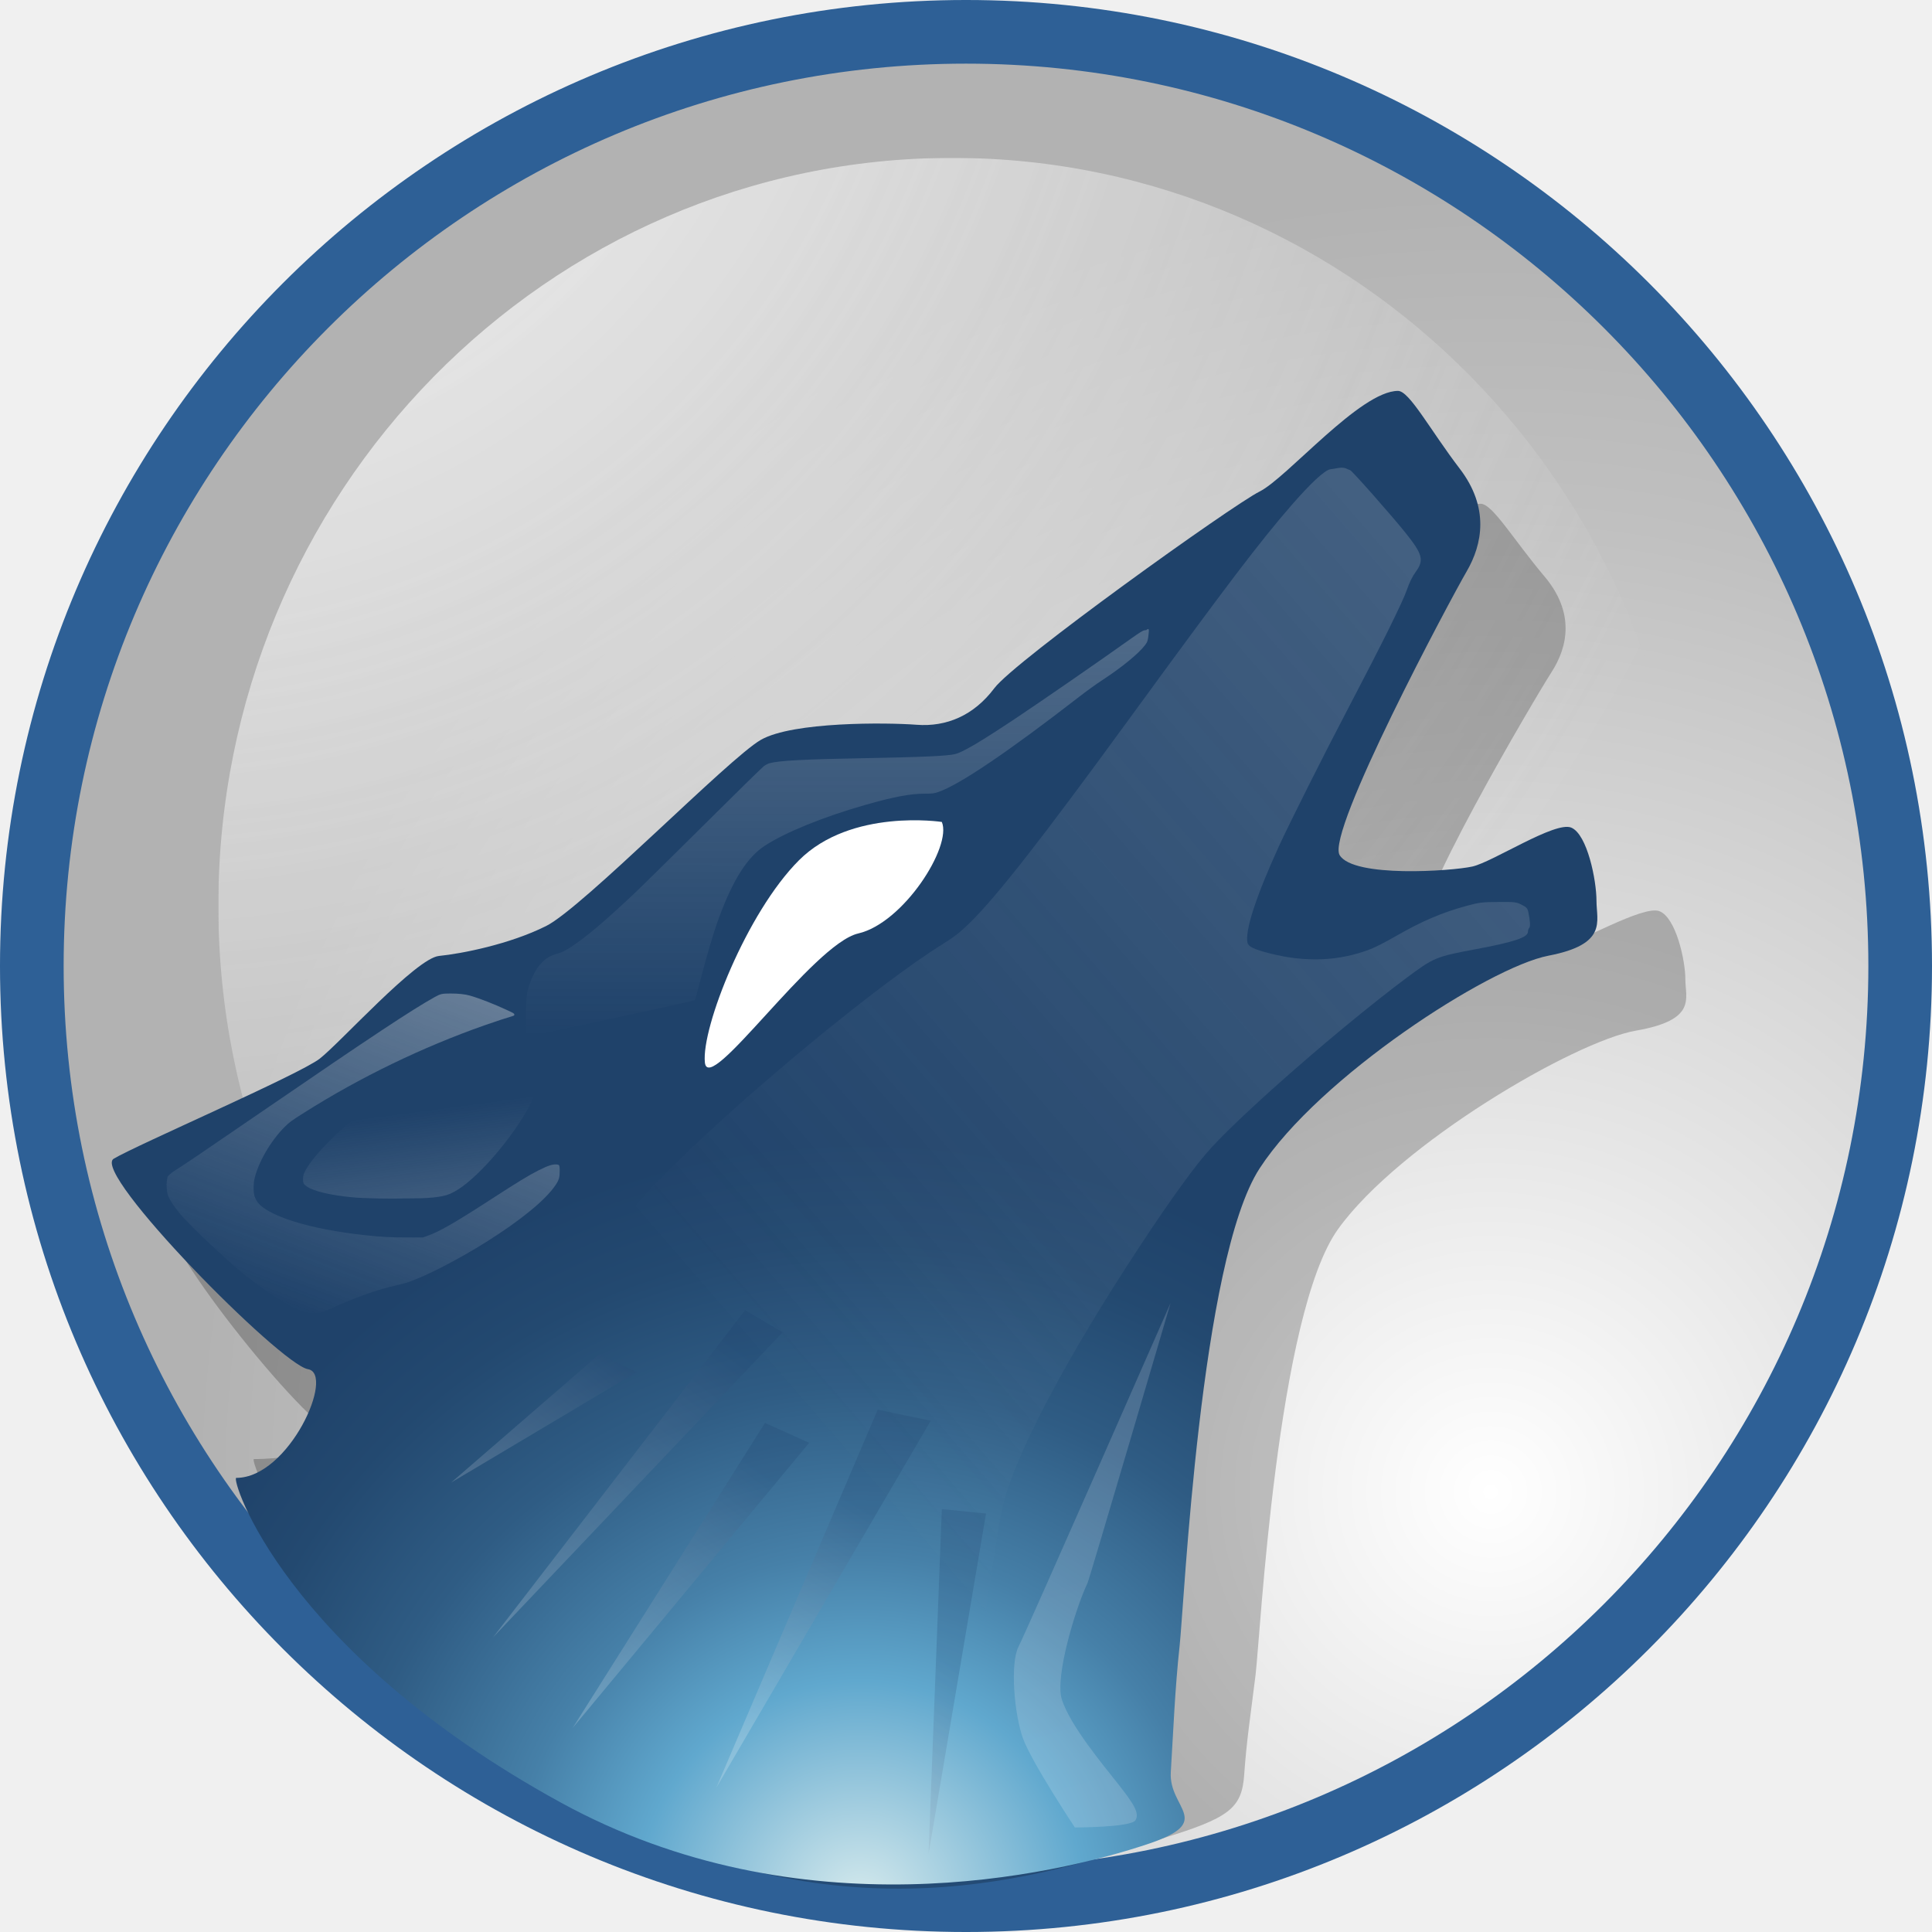
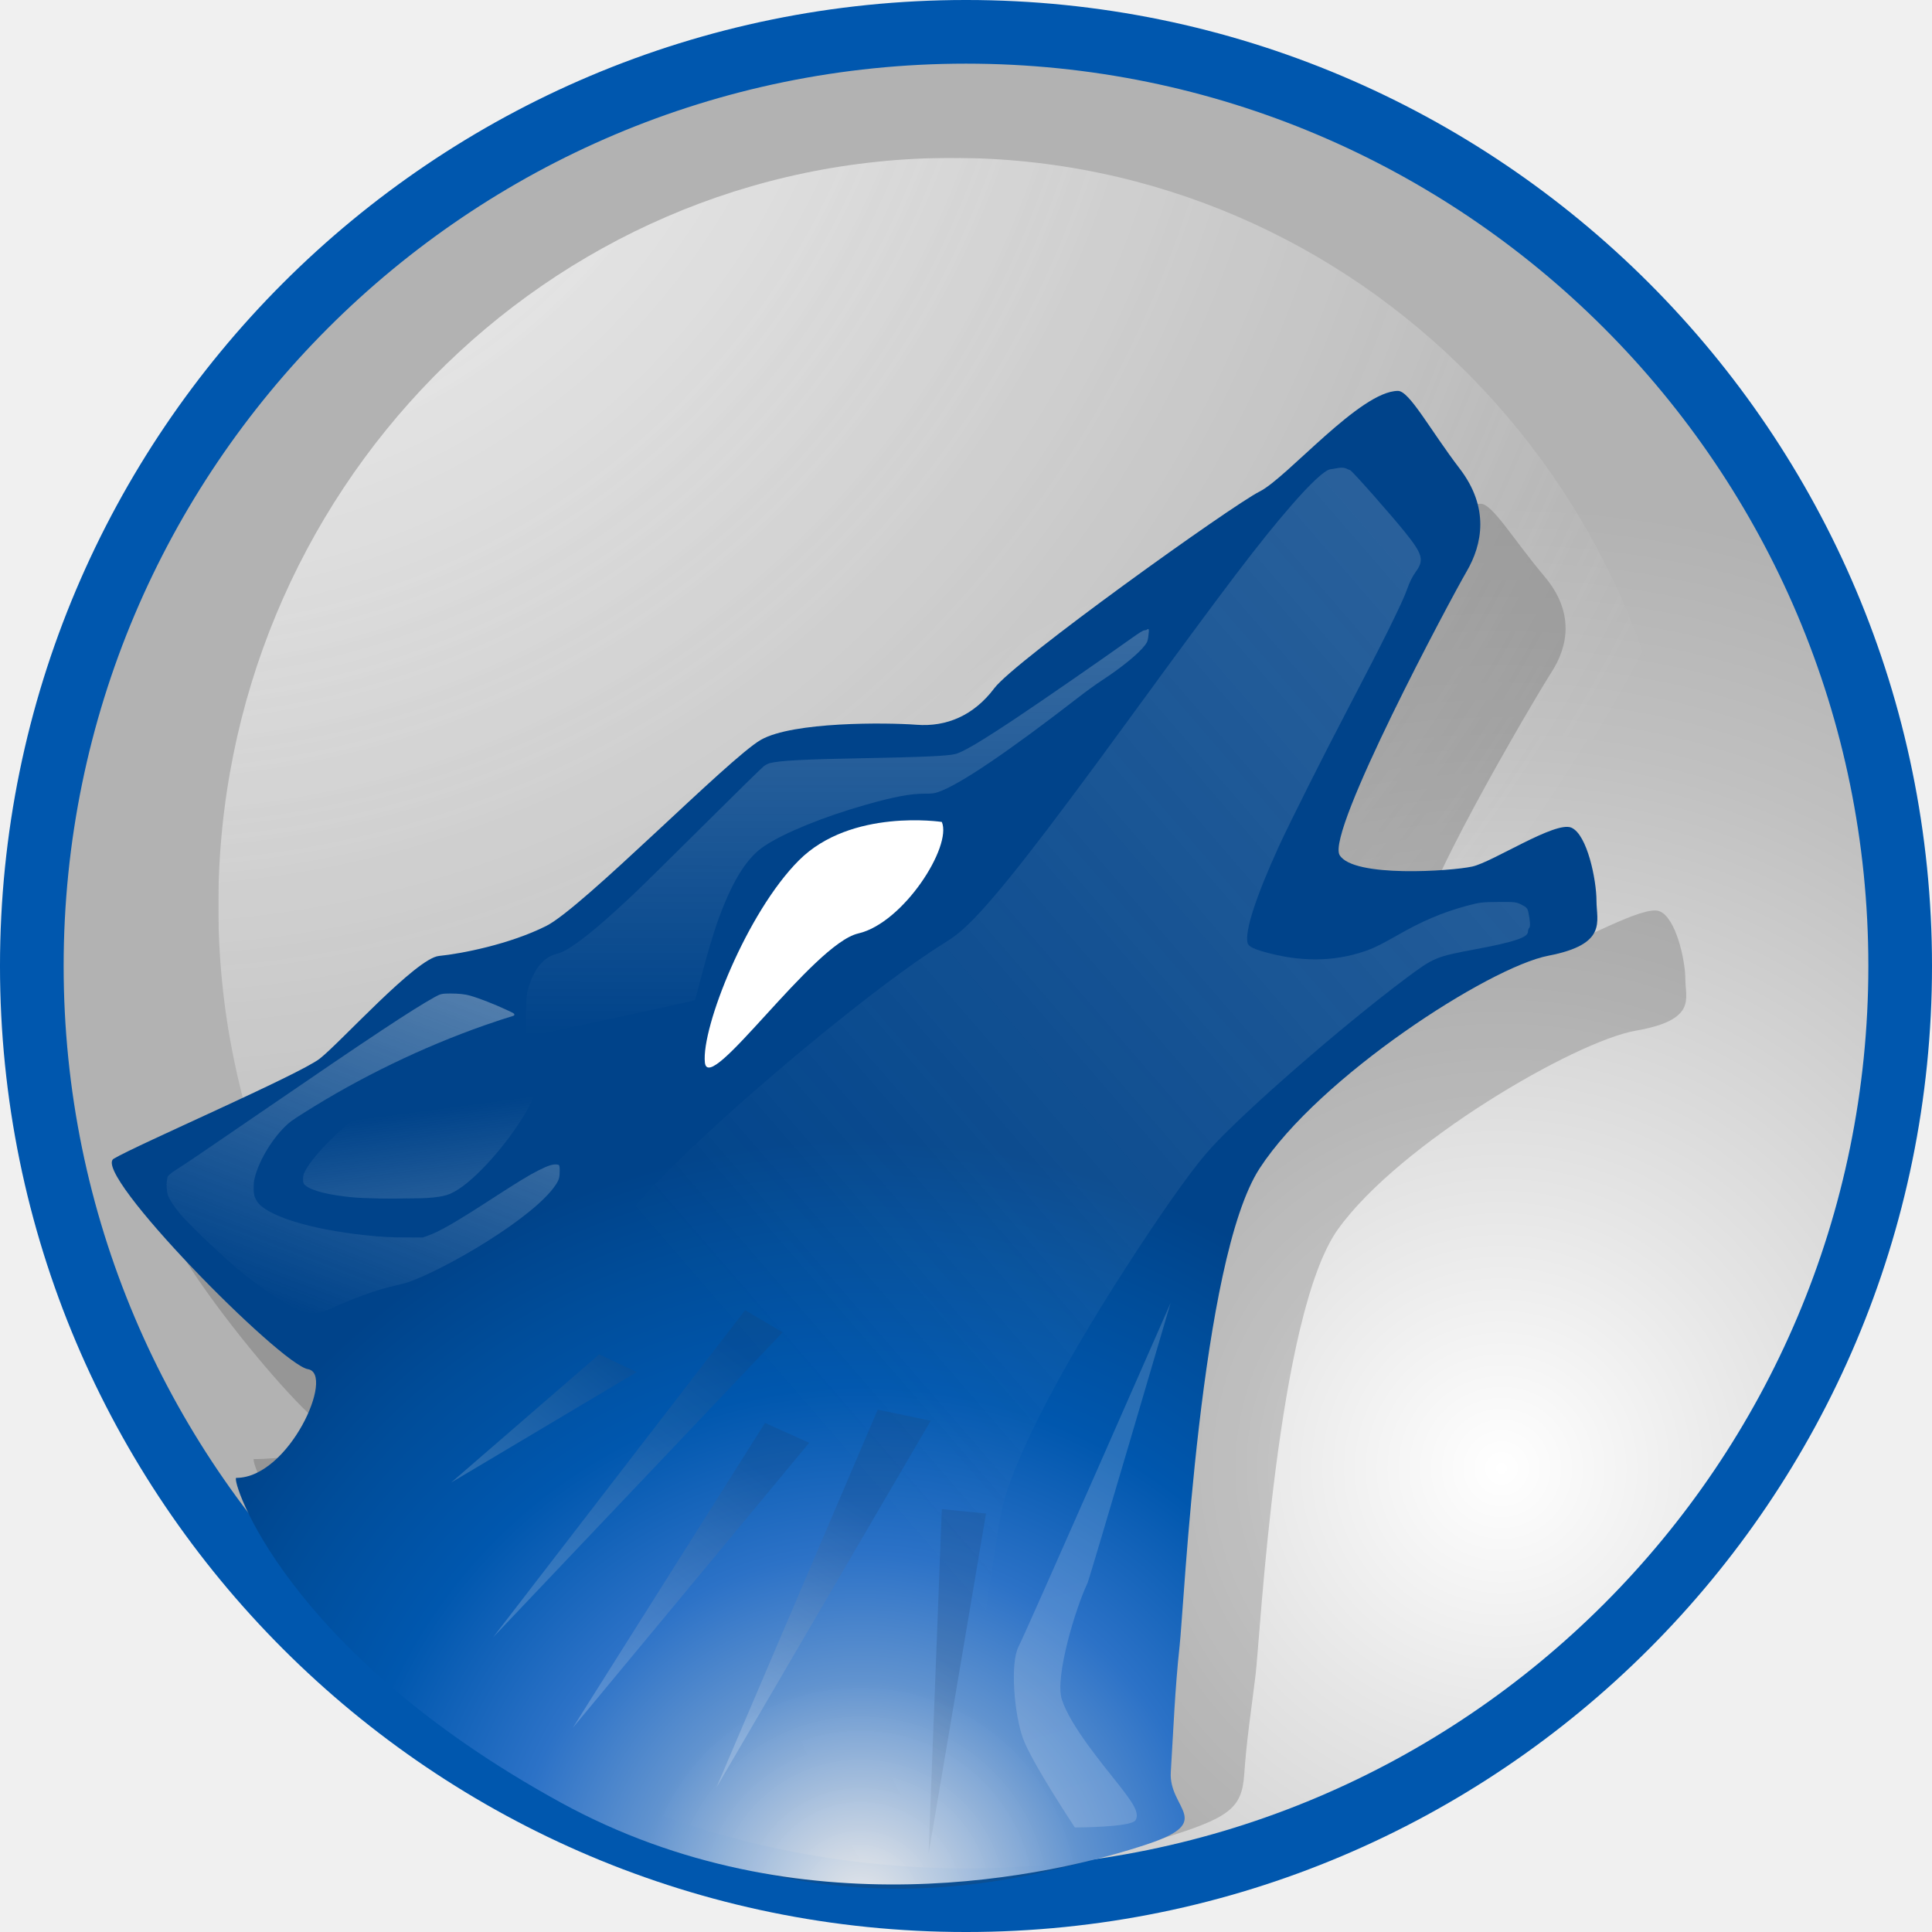
<svg xmlns="http://www.w3.org/2000/svg" xmlns:xlink="http://www.w3.org/1999/xlink" width="128" height="128" viewBox="0 0 854.238 854.238" overflow="visible" enable-background="new 0 0 854.238 854.238" xml:space="preserve" id="svg2">
  <defs id="defs217">
+     <radialGradient gradientTransform="matrix(1.12563,0,0,1.12563,-41.87339,-39.54673)" id="radialGradient29545" cx="375.214" cy="783.164" r="300.575" fx="375.214" fy="783.164" gradientUnits="userSpaceOnUse">
+       <stop offset="0.011" style="stop-color:#eeeeef;stop-opacity:0.941;" id="stop29547" />
+       <stop offset="0.292" style="stop-color:#6193cf;stop-opacity:1;" id="stop29549" />
+       <stop offset="0.458" style="stop-color:#2c72c7;stop-opacity:1;" id="stop29551" />
+       <stop offset="0.677" style="stop-color:#0057ae;stop-opacity:1;" id="stop29553" />
+       <stop offset="0.865" style="stop-color:#004d9a;stop-opacity:1;" id="stop29555" />
+       <stop offset="1" style="stop-color:#00438a;stop-opacity:1;" id="stop29557" />
+     </radialGradient>
    <linearGradient id="linearGradient5498">
      <stop style="stop-color:#eeeeee;stop-opacity:1;" offset="0" id="stop5500" />
      <stop style="stop-color:#eeeeee;stop-opacity:0;" offset="1" id="stop5502" />
    </linearGradient>
    <radialGradient gradientUnits="userSpaceOnUse" fy="783.164" fx="375.214" r="300.575" cy="783.164" cx="375.214" id="XMLID_25_" gradientTransform="matrix(1.12563,0,0,1.12563,-41.87339,-39.54673)">
      <stop id="stop46" style="stop-color:#D2E8EC" offset="0.011" />
      <stop id="stop48" style="stop-color:#60A8CE" offset="0.292" />
      <stop id="stop50" style="stop-color:#4680A8" offset="0.458" />
      <stop id="stop52" style="stop-color:#2F5C84" offset="0.677" />
      <stop id="stop54" style="stop-color:#234970" offset="0.865" />
      <stop id="stop56" style="stop-color:#1F426A" offset="1" />
    </radialGradient>
    <mask id="XMLID_26_" height="44.813" width="93.126" y="461.543" x="155.705" maskUnits="userSpaceOnUse">
      <g id="g69">
        <linearGradient y2="466.754" x2="200.073" y1="562.858" x1="211.722" gradientUnits="userSpaceOnUse" id="XMLID_1_">
          <stop id="stop72" style="stop-color:#FFFFFF" offset="0" />
          <stop id="stop74" style="stop-color:#000000" offset="1" />
        </linearGradient>
        <ellipse style="fill:url(#XMLID_1_)" id="ellipse76" ry="59.683" rx="80.542" cy="495.988" cx="203.617" />
      </g>
    </mask>
    <mask id="XMLID_2_" height="127.553" width="156.907" y="425.034" x="101.57" maskUnits="userSpaceOnUse">
      <g id="g86">
        <linearGradient y2="563.473" x2="186.922" y1="397.621" x1="206.091" gradientUnits="userSpaceOnUse" id="XMLID_3_">
          <stop id="stop89" style="stop-color:#FFFFFF" offset="0" />
          <stop id="stop91" style="stop-color:#CBCBCB" offset="0.111" />
          <stop id="stop93" style="stop-color:#969696" offset="0.24" />
          <stop id="stop95" style="stop-color:#686868" offset="0.37" />
          <stop id="stop97" style="stop-color:#424242" offset="0.499" />
          <stop id="stop99" style="stop-color:#252525" offset="0.627" />
          <stop id="stop101" style="stop-color:#111111" offset="0.754" />
          <stop id="stop103" style="stop-color:#040404" offset="0.879" />
          <stop id="stop105" style="stop-color:#000000" offset="1" />
        </linearGradient>
        <ellipse style="fill:url(#XMLID_3_)" id="ellipse107" ry="123.604" rx="160.94" cy="495.623" cx="194.764" />
      </g>
    </mask>
    <linearGradient gradientTransform="matrix(-1.12563,0,0,1.12563,1028.909,-39.54673)" y2="643.308" x2="480.12" y1="815.455" x1="429.849" gradientUnits="userSpaceOnUse" id="XMLID_4_">
      <stop id="stop112" style="stop-color:#FFFFFF" offset="0" />
      <stop id="stop114" style="stop-color:#E5EAF2" offset="1" />
    </linearGradient>
    <linearGradient y2="560.355" x2="278.145" y1="634.632" x1="220.951" gradientUnits="userSpaceOnUse" id="XMLID_5_">
      <stop id="stop119" style="stop-color:#FFFFFF" offset="0" />
      <stop id="stop121" style="stop-color:#193D6B" offset="1" />
    </linearGradient>
    <linearGradient y2="565.868" x2="328.185" y1="684.019" x1="237.208" gradientUnits="userSpaceOnUse" id="XMLID_6_">
      <stop id="stop126" style="stop-color:#FFFFFF" offset="0" />
      <stop id="stop128" style="stop-color:#193D6B" offset="1" />
    </linearGradient>
    <linearGradient y2="612.605" x2="335.096" y1="704.236" x1="264.541" gradientUnits="userSpaceOnUse" id="XMLID_7_">
      <stop id="stop133" style="stop-color:#FFFFFF" offset="0" />
      <stop id="stop135" style="stop-color:#193D6B" offset="1" />
    </linearGradient>
    <linearGradient y2="626.006" x2="373.125" y1="713.546" x1="319.186" gradientUnits="userSpaceOnUse" id="XMLID_8_">
      <stop id="stop140" style="stop-color:#FFFFFF" offset="0" />
      <stop id="stop142" style="stop-color:#193D6B" offset="1" />
    </linearGradient>
    <linearGradient y2="688.751" x2="409.855" y1="790.515" x1="331.496" gradientUnits="userSpaceOnUse" id="XMLID_9_">
      <stop id="stop147" style="stop-color:#FFFFFF" offset="0" />
      <stop id="stop149" style="stop-color:#193D6B" offset="1" />
    </linearGradient>
    <mask id="XMLID_10_" height="527.73" width="447.197" y="217.631" x="191.541" maskUnits="userSpaceOnUse">
      <g id="g159">
        <radialGradient gradientUnits="userSpaceOnUse" gradientTransform="matrix(0.931,0,0,0.9299,28.7459,21.6629)" fy="155.233" fx="657.212" r="606.953" cy="155.233" cx="657.212" id="XMLID_11_">
          <stop id="stop162" style="stop-color:#C9C9C8" offset="0" />
          <stop id="stop164" style="stop-color:#C4C4C4" offset="0.088" />
          <stop id="stop166" style="stop-color:#B8B8B7" offset="0.219" />
          <stop id="stop168" style="stop-color:#A1A0A0" offset="0.377" />
          <stop id="stop170" style="stop-color:#7F7F7E" offset="0.556" />
          <stop id="stop172" style="stop-color:#4F4F4E" offset="0.752" />
          <stop id="stop174" style="stop-color:#121212" offset="0.96" />
          <stop id="stop176" style="stop-color:#000000" offset="1" />
        </radialGradient>
        <circle style="fill:url(#XMLID_11_)" id="circle178" r="302.954" cy="444.226" cx="408.427" />
      </g>
    </mask>
    <mask id="XMLID_13_" height="187.183" width="252.506" y="279.317" x="243.061" maskUnits="userSpaceOnUse">
      <g style="filter:url(#Adobe_OpacityMaskFilter_4_)" id="g193">
        <linearGradient y2="417.815" x2="372.381" y1="266.934" x1="340.049" gradientUnits="userSpaceOnUse" id="XMLID_14_">
          <stop id="stop196" style="stop-color:#FFFFFF" offset="0" />
          <stop id="stop198" style="stop-color:#F8F8F8" offset="0.087" />
          <stop id="stop200" style="stop-color:#E4E4E4" offset="0.216" />
          <stop id="stop202" style="stop-color:#C2C2C2" offset="0.371" />
          <stop id="stop204" style="stop-color:#949494" offset="0.546" />
          <stop id="stop206" style="stop-color:#595959" offset="0.739" />
          <stop id="stop208" style="stop-color:#151515" offset="0.944" />
          <stop id="stop210" style="stop-color:#000000" offset="0.994" />
        </linearGradient>
        <ellipse style="fill:url(#XMLID_14_)" id="ellipse212" ry="183.322" rx="215.324" cy="374.282" cx="363.052" />
      </g>
    </mask>
    <mask id="XMLID_23_" height="587.491" width="576.609" y="97.149" x="122.963" maskUnits="userSpaceOnUse">
      <g style="filter:url(#Adobe_OpacityMaskFilter)" id="g31">
        <radialGradient gradientUnits="userSpaceOnUse" fy="-20.899" fx="88.978" r="673.116" cy="-20.899" cx="88.978" id="XMLID_24_">
          <stop id="stop34" style="stop-color:#FFFFFF" offset="0.309" />
          <stop id="stop36" style="stop-color:#000000" offset="1" />
        </radialGradient>
        <ellipse style="fill:url(#XMLID_24_)" id="ellipse38" ry="349.106" rx="512.934" cy="286.172" cx="295.895" />
      </g>
    </mask>
    <radialGradient id="XMLID_22_" cx="622.728" cy="621.173" r="510.719" fx="622.728" fy="621.173" gradientUnits="userSpaceOnUse">
      <stop offset="0" style="stop-color:#FFFFFF" id="stop14" />
      <stop offset="0.281" style="stop-color:#E6E6E6" id="stop16" />
      <stop offset="0.751" style="stop-color:#C0C0C0" id="stop18" />
      <stop offset="1" style="stop-color:#B2B2B2" id="stop20" />
    </radialGradient>
    <linearGradient xlink:href="#XMLID_9_" id="linearGradient12328" gradientUnits="userSpaceOnUse" x1="331.496" y1="790.515" x2="409.855" y2="688.751" gradientTransform="matrix(1.12563,0,0,1.12563,-41.87339,-39.54673)" />
    <linearGradient xlink:href="#XMLID_8_" id="linearGradient12331" gradientUnits="userSpaceOnUse" x1="319.186" y1="713.546" x2="373.125" y2="626.006" gradientTransform="matrix(1.12563,0,0,1.12563,-41.87339,-39.54673)" />
    <linearGradient xlink:href="#XMLID_7_" id="linearGradient12334" gradientUnits="userSpaceOnUse" x1="264.541" y1="704.236" x2="335.096" y2="612.605" gradientTransform="matrix(1.12563,0,0,1.12563,-41.87339,-39.54673)" />
    <linearGradient xlink:href="#XMLID_6_" id="linearGradient12337" gradientUnits="userSpaceOnUse" x1="237.208" y1="684.019" x2="328.185" y2="565.868" gradientTransform="matrix(1.12563,0,0,1.12563,-41.87339,-39.54673)" />
    <linearGradient xlink:href="#XMLID_5_" id="linearGradient12340" gradientUnits="userSpaceOnUse" x1="220.951" y1="634.632" x2="278.145" y2="560.355" gradientTransform="matrix(1.12563,0,0,1.12563,-41.87339,-39.54673)" />
    <linearGradient xlink:href="#XMLID_4_" id="linearGradient12343" gradientUnits="userSpaceOnUse" gradientTransform="matrix(-1.12563,0,0,1.12563,1028.909,-39.54673)" x1="429.849" y1="815.455" x2="480.12" y2="643.308" />
-     <radialGradient xlink:href="#XMLID_25_" id="radialGradient12349" gradientUnits="userSpaceOnUse" gradientTransform="matrix(1.12563,0,0,1.12563,-41.87339,-39.54673)" cx="375.214" cy="783.164" fx="375.214" fy="783.164" r="300.575" />
-     <radialGradient xlink:href="#XMLID_22_" id="radialGradient12354" gradientUnits="userSpaceOnUse" cx="622.728" cy="621.173" fx="622.728" fy="621.173" r="510.719" gradientTransform="matrix(1.12563,0,0,1.12563,-41.87339,-39.54673)" />
+     <radialGradient xlink:href="#radialGradient29545" id="radialGradient12349" gradientUnits="userSpaceOnUse" gradientTransform="matrix(1.12563,0,0,1.12563,-41.87339,-39.54673)" cx="375.214" cy="783.164" fx="375.214" fy="783.164" r="300.575" />
    <linearGradient xlink:href="#linearGradient5498" id="linearGradient17820" gradientUnits="userSpaceOnUse" x1="1508.496" y1="-363.425" x2="361.144" y2="630.52" />
    <linearGradient xlink:href="#linearGradient5498" id="linearGradient2486" x1="370.622" y1="-309.605" x2="370.206" y2="458.384" gradientUnits="userSpaceOnUse" />
    <linearGradient xlink:href="#linearGradient5498" id="linearGradient5490" x1="247.477" y1="274.884" x2="130.318" y2="580.547" gradientUnits="userSpaceOnUse" />
    <linearGradient xlink:href="#linearGradient5498" id="linearGradient6539" x1="220.368" y1="756.761" x2="185.212" y2="491.067" gradientUnits="userSpaceOnUse" />
+     <radialGradient xlink:href="#radialGradient29545" id="radialGradient33274" gradientUnits="userSpaceOnUse" gradientTransform="matrix(1.12563,0,0,1.12563,-41.87339,-39.54673)" cx="375.214" cy="783.164" fx="375.214" fy="783.164" r="300.575" />
+     <linearGradient xlink:href="#XMLID_4_" id="linearGradient33276" gradientUnits="userSpaceOnUse" gradientTransform="matrix(-1.12563,0,0,1.12563,1028.909,-39.54673)" x1="429.849" y1="815.455" x2="480.12" y2="643.308" />
+     <linearGradient xlink:href="#XMLID_5_" id="linearGradient33278" gradientUnits="userSpaceOnUse" gradientTransform="matrix(1.12563,0,0,1.12563,-41.87339,-39.54673)" x1="220.951" y1="634.632" x2="278.145" y2="560.355" />
+     <linearGradient xlink:href="#XMLID_6_" id="linearGradient33280" gradientUnits="userSpaceOnUse" gradientTransform="matrix(1.12563,0,0,1.12563,-41.87339,-39.54673)" x1="237.208" y1="684.019" x2="328.185" y2="565.868" />
+     <linearGradient xlink:href="#XMLID_7_" id="linearGradient33282" gradientUnits="userSpaceOnUse" gradientTransform="matrix(1.12563,0,0,1.12563,-41.87339,-39.54673)" x1="264.541" y1="704.236" x2="335.096" y2="612.605" />
+     <linearGradient xlink:href="#XMLID_8_" id="linearGradient33284" gradientUnits="userSpaceOnUse" gradientTransform="matrix(1.12563,0,0,1.12563,-41.87339,-39.54673)" x1="319.186" y1="713.546" x2="373.125" y2="626.006" />
+     <linearGradient xlink:href="#XMLID_9_" id="linearGradient33286" gradientUnits="userSpaceOnUse" gradientTransform="matrix(1.12563,0,0,1.12563,-41.87339,-39.54673)" x1="331.496" y1="790.515" x2="409.855" y2="688.751" />
+     <linearGradient xlink:href="#linearGradient5498" id="linearGradient33288" gradientUnits="userSpaceOnUse" x1="1508.496" y1="-363.425" x2="361.144" y2="630.52" />
+     <linearGradient xlink:href="#linearGradient5498" id="linearGradient33290" gradientUnits="userSpaceOnUse" x1="370.622" y1="-309.605" x2="370.206" y2="458.384" />
+     <linearGradient xlink:href="#linearGradient5498" id="linearGradient33292" gradientUnits="userSpaceOnUse" x1="247.477" y1="274.884" x2="130.318" y2="580.547" />
+     <linearGradient xlink:href="#linearGradient5498" id="linearGradient33294" gradientUnits="userSpaceOnUse" x1="220.368" y1="756.761" x2="185.212" y2="491.067" />
+     <linearGradient xlink:href="#linearGradient5498" id="linearGradient33297" gradientUnits="userSpaceOnUse" x1="220.368" y1="756.761" x2="185.212" y2="491.067" />
+     <linearGradient xlink:href="#linearGradient5498" id="linearGradient33300" gradientUnits="userSpaceOnUse" x1="247.477" y1="274.884" x2="130.318" y2="580.547" />
+     <linearGradient xlink:href="#linearGradient5498" id="linearGradient33303" gradientUnits="userSpaceOnUse" x1="370.622" y1="-309.605" x2="370.206" y2="458.384" />
+     <linearGradient xlink:href="#linearGradient5498" id="linearGradient33306" gradientUnits="userSpaceOnUse" x1="1508.496" y1="-363.425" x2="361.144" y2="630.52" />
+     <linearGradient xlink:href="#XMLID_9_" id="linearGradient33309" gradientUnits="userSpaceOnUse" gradientTransform="matrix(1.12563,0,0,1.12563,-41.87339,-39.54673)" x1="331.496" y1="790.515" x2="409.855" y2="688.751" />
+     <linearGradient xlink:href="#XMLID_8_" id="linearGradient33312" gradientUnits="userSpaceOnUse" gradientTransform="matrix(1.12563,0,0,1.12563,-41.87339,-39.54673)" x1="319.186" y1="713.546" x2="373.125" y2="626.006" />
+     <linearGradient xlink:href="#XMLID_7_" id="linearGradient33315" gradientUnits="userSpaceOnUse" gradientTransform="matrix(1.12563,0,0,1.12563,-41.87339,-39.54673)" x1="264.541" y1="704.236" x2="335.096" y2="612.605" />
+     <linearGradient xlink:href="#XMLID_6_" id="linearGradient33318" gradientUnits="userSpaceOnUse" gradientTransform="matrix(1.12563,0,0,1.12563,-41.87339,-39.54673)" x1="237.208" y1="684.019" x2="328.185" y2="565.868" />
+     <linearGradient xlink:href="#XMLID_5_" id="linearGradient33321" gradientUnits="userSpaceOnUse" gradientTransform="matrix(1.12563,0,0,1.12563,-41.87339,-39.54673)" x1="220.951" y1="634.632" x2="278.145" y2="560.355" />
+     <linearGradient xlink:href="#XMLID_4_" id="linearGradient33324" gradientUnits="userSpaceOnUse" gradientTransform="matrix(-1.12563,0,0,1.12563,1028.909,-39.54673)" x1="429.849" y1="815.455" x2="480.12" y2="643.308" />
+     <radialGradient xlink:href="#radialGradient29545" id="radialGradient33328" gradientUnits="userSpaceOnUse" gradientTransform="matrix(1.12563,0,0,1.12563,-41.87339,-39.54673)" cx="375.214" cy="783.164" fx="375.214" fy="783.164" r="300.575" />
+     <linearGradient xlink:href="#linearGradient5498" id="linearGradient2295" gradientUnits="userSpaceOnUse" x1="220.368" y1="756.761" x2="185.212" y2="491.067" />
+     <linearGradient xlink:href="#linearGradient5498" id="linearGradient2298" gradientUnits="userSpaceOnUse" x1="247.477" y1="274.884" x2="130.318" y2="580.547" />
+     <linearGradient xlink:href="#linearGradient5498" id="linearGradient2301" gradientUnits="userSpaceOnUse" x1="370.622" y1="-309.605" x2="370.206" y2="458.384" />
+     <linearGradient xlink:href="#linearGradient5498" id="linearGradient2304" gradientUnits="userSpaceOnUse" x1="1508.496" y1="-363.425" x2="361.144" y2="630.52" />
+     <linearGradient xlink:href="#XMLID_5_" id="linearGradient2307" gradientUnits="userSpaceOnUse" gradientTransform="matrix(1.12563,0,0,1.12563,-41.87339,-39.54673)" x1="331.496" y1="790.515" x2="409.855" y2="688.751" />
+     <linearGradient xlink:href="#XMLID_5_" id="linearGradient2310" gradientUnits="userSpaceOnUse" gradientTransform="matrix(1.12563,0,0,1.12563,-41.87339,-39.54673)" x1="319.186" y1="713.546" x2="373.125" y2="626.006" />
+     <linearGradient xlink:href="#XMLID_5_" id="linearGradient2313" gradientUnits="userSpaceOnUse" gradientTransform="matrix(1.12563,0,0,1.12563,-41.87339,-39.54673)" x1="264.541" y1="704.236" x2="335.096" y2="612.605" />
+     <linearGradient xlink:href="#XMLID_5_" id="linearGradient2316" gradientUnits="userSpaceOnUse" gradientTransform="matrix(1.12563,0,0,1.12563,-41.87339,-39.54673)" x1="237.208" y1="684.019" x2="328.185" y2="565.868" />
+     <linearGradient xlink:href="#XMLID_5_" id="linearGradient2319" gradientUnits="userSpaceOnUse" gradientTransform="matrix(1.12563,0,0,1.12563,-41.87339,-39.54673)" x1="220.951" y1="634.632" x2="278.145" y2="560.355" />
+     <linearGradient xlink:href="#XMLID_4_" id="linearGradient2322" gradientUnits="userSpaceOnUse" gradientTransform="matrix(-1.12563,0,0,1.12563,1028.909,-39.54673)" x1="429.849" y1="815.455" x2="480.12" y2="643.308" />
+     <radialGradient xlink:href="#radialGradient29545" id="radialGradient2326" gradientUnits="userSpaceOnUse" gradientTransform="matrix(1.12563,0,0,1.12563,-41.87339,-39.54673)" cx="375.214" cy="783.164" fx="375.214" fy="783.164" r="300.575" />
+     <radialGradient xlink:href="#XMLID_22_" id="radialGradient5267" cx="663.911" cy="649.227" fx="663.911" fy="649.227" r="427.12" gradientTransform="translate(0,-4.9999861e-6)" gradientUnits="userSpaceOnUse" />
  </defs>
-   <path style="fill:url(#radialGradient12354);stroke:#2e6096;stroke-width:28.141" d="M 840.168,427.119 C 840.168,655.122 655.122,840.168 427.119,840.168 C 199.116,840.168 14.07,655.122 14.07,427.119 C 14.07,199.116 199.116,14.07 427.119,14.07 C 655.122,14.07 840.168,199.116 840.168,427.119 z " id="circle22" />
-   <path transform="matrix(1.12563,0,0,1.12563,-41.87339,-39.54673)" style="opacity:0.86;fill:#eeeeee" mask="url(#XMLID_23_)" d="M 699.571,390.895 C 699.571,553.043 570.411,684.641 411.267,684.641 C 252.123,684.641 122.963,553.043 122.963,390.895 C 122.963,228.747 252.123,97.149 411.267,97.149 C 570.411,97.149 699.571,228.747 699.571,390.895 z " id="ellipse40" />
-   <path style="opacity:0.22" d="M 654.699,222.737 C 637.51,222.737 604.134,258.584 591.629,264.244 C 579.117,269.903 480.089,334.043 470.706,345.362 C 461.327,356.68 448.818,361.398 435.267,360.455 C 421.718,359.511 378.879,359.124 364.288,366.67 C 349.693,374.217 283.08,435.915 266.401,443.462 C 249.723,451.006 227.964,454.874 217.54,455.816 C 207.117,456.76 172.585,491.568 163.203,498.173 C 153.822,504.773 85.235,531.218 74.813,536.876 C 64.388,542.537 136.102,632.113 148.611,634 C 161.118,635.887 136.324,645.135 112.258,645.135 C 109.608,645.135 146.652,742.275 272.956,804.971 C 382.148,859.17 470.12,826.257 513.146,813.112 C 543.57,803.818 549.087,799.673 550.132,784.581 C 551.176,769.489 553.06,757.563 555.146,740.585 C 557.232,723.61 564.523,581.175 591.63,543.446 C 618.728,505.716 696.193,460.423 723.294,455.709 C 750.396,450.992 745.186,441.561 745.186,433.071 C 745.186,424.582 741.015,405.716 733.719,402.886 C 726.422,400.058 697.95,417.05 688.569,418.937 C 679.187,420.823 634.365,423.653 628.11,414.222 C 621.856,404.788 678.677,308.574 685.973,297.256 C 693.267,285.937 696.395,270.844 682.847,254.81 C 669.291,238.772 659.909,222.737 654.699,222.737 z " id="path43" />
-   <path style="fill:url(#radialGradient12349)" d="M 618.121,172.835 C 601.448,172.835 569.076,211.259 556.942,217.325 C 544.809,223.392 448.754,292.145 439.654,304.279 C 430.554,316.411 418.42,321.467 405.277,320.457 C 392.134,319.447 350.583,319.03 336.428,327.119 C 322.271,335.209 257.659,401.344 241.481,409.434 C 225.305,417.521 204.199,421.664 194.088,422.676 C 183.979,423.686 150.483,460.997 141.384,468.076 C 132.284,475.155 60.379,506.27 50.268,512.334 C 40.157,518.401 124.032,603.367 136.165,605.387 C 148.298,607.412 127.808,653.448 104.464,653.448 C 101.893,653.448 125.325,729.733 247.838,796.939 C 353.752,855.038 466.127,829.314 507.859,815.226 C 537.371,805.26 516.658,799.752 517.671,783.575 C 518.68,767.397 519.53,746.125 521.553,727.927 C 523.576,709.727 530.651,557.05 556.941,516.608 C 583.228,476.167 658.364,427.617 684.653,422.561 C 710.943,417.506 705.886,407.395 705.886,398.296 C 705.886,389.198 701.842,368.975 694.763,365.941 C 687.686,362.909 660.07,381.124 650.971,383.145 C 641.871,385.167 598.394,388.201 592.325,378.091 C 586.259,367.978 641.374,264.847 648.452,252.714 C 655.531,240.58 658.562,224.401 645.417,207.215 C 632.277,190.023 623.177,172.835 618.121,172.835 z " id="path58" />
-   <path style="fill:#ffffff" d="M 416.432,363.429 C 416.432,363.429 376.376,357.265 353.263,380.378 C 330.149,403.491 310.115,454.337 311.661,469.745 C 313.2,485.154 359.426,417.358 379.454,412.737 C 399.487,408.113 421.058,374.212 416.432,363.429 z " id="path60" />
-   <path style="opacity:0.18;fill:url(#linearGradient12343)" d="M 517.579,576.111 C 517.579,576.111 481.735,698.133 480.828,700.019 C 475.706,710.665 466.257,741.515 469.51,751.478 C 473.341,763.215 487.698,780.28 494.399,788.812 C 501.1,797.348 503.971,801.614 502.057,804.816 C 500.143,808.016 475.254,808.016 475.254,808.016 C 475.254,808.016 456.111,779.214 452.279,768.546 C 448.452,757.881 446.536,735.48 450.367,728.014 C 454.195,720.546 517.579,576.111 517.579,576.111 z " id="path116" />
-   <path style="opacity:0.2;fill:url(#linearGradient12340)" d="M 264.934,598.843 L 199.45,655.531 L 281.549,606.661 L 264.934,598.843 z " id="polygon123" />
-   <path style="opacity:0.2;fill:url(#linearGradient12337)" d="M 329.441,579.297 L 218.02,723.947 L 346.056,589.069 L 329.441,579.297 z " id="polygon130" />
-   <path style="opacity:0.201;fill:url(#linearGradient12334)" d="M 338.238,629.142 L 253.206,764.02 L 357.785,637.938 L 338.238,629.142 z " id="polygon137" />
-   <path style="opacity:0.2;fill:url(#linearGradient12331)" d="M 388.083,623.277 L 316.734,790.41 L 411.54,628.165 L 388.083,623.277 z " id="polygon144" />
-   <path style="opacity:0.2;fill:url(#linearGradient12328)" d="M 416.428,667.26 L 410.562,819.731 L 435.973,669.215 L 416.428,667.26 z " id="polygon151" />
-   <path style="fill:url(#linearGradient17820);fill-opacity:1.0;opacity:0.58" d="M 420.917,729.366 C 351.3,698.394 288.51,655.889 234.265,603.016 C 228.175,597.08 226.814,595.496 226.814,594.343 C 226.814,593.131 228.551,591.406 239.056,582.182 C 260.448,563.4 265.154,558.387 268.8,550.5 C 272.523,542.447 280.215,532.955 295.217,517.899 C 328.339,484.659 388.465,434.985 416.827,417.429 C 421.756,414.378 424.589,412.172 428.488,408.351 C 440.858,396.225 460.019,371.722 499.939,316.978 C 542.432,258.706 556.737,239.87 570.88,223.57 C 579.427,213.72 585.711,207.873 588.149,207.504 C 589.184,207.347 590.904,207.069 591.971,206.887 C 593.037,206.704 594.4,206.788 595,207.074 C 595.599,207.36 596.476,207.716 596.948,207.866 C 597.854,208.154 615.1,227.668 621.452,235.592 C 629.061,245.084 629.746,247.727 625.939,252.898 C 624.518,254.828 623.149,257.603 622.096,260.691 C 620.286,265.995 610.965,284.837 596.622,312.183 C 585.345,333.682 570.082,364.075 565.312,374.528 C 555.243,396.594 550.331,411.795 551.616,416.916 C 552.037,418.593 554.58,419.792 561.412,421.535 C 577.393,425.613 592.167,424.996 605.933,419.675 C 608.016,418.87 612.9,416.376 616.787,414.132 C 628.654,407.283 637.599,403.454 648.769,400.442 C 654.105,399.004 655.373,398.853 662.482,398.808 C 669.941,398.761 670.436,398.821 672.827,400.049 C 674.997,401.164 675.395,401.609 675.758,403.33 C 676.577,407.208 676.721,409.702 676.158,410.265 C 675.85,410.573 675.599,411.328 675.599,411.944 C 675.599,414.471 669.522,416.512 652.582,419.677 C 634.813,422.997 633.955,423.355 621.59,432.6 C 593.909,453.294 550.84,490.782 535.562,507.48 C 528.631,515.056 518.006,529.717 503.684,551.467 C 471.552,600.266 449.292,642.408 443.345,665.698 C 442.164,670.326 438.84,691.23 435.822,713.009 C 433.037,733.11 432.913,733.716 431.579,733.67 C 430.99,733.65 426.193,731.713 420.917,729.366 z " id="path2270" />
-   <path style="fill:url(#linearGradient2486);fill-opacity:1.0;opacity:1" d="M 232.635,457.726 C 232.326,456.619 232.389,446.891 232.734,442.338 C 232.981,439.081 233.188,438.004 234.056,435.445 C 236.741,427.534 240.666,423.13 246.344,421.658 C 248.462,421.11 249.611,420.547 252.674,418.56 C 258.964,414.478 266.994,407.702 279.843,395.629 C 283.33,392.353 297.475,378.44 311.277,364.712 C 325.079,350.983 336.992,339.301 337.75,338.752 C 338.508,338.203 339.625,337.622 340.232,337.462 C 344.663,336.289 355.381,335.721 382.557,335.217 C 408.093,334.743 418.967,334.251 422.321,333.418 C 425.794,332.555 433.721,327.861 449.698,317.205 C 461.251,309.501 485.838,292.5 500.086,282.365 C 503.909,279.646 505.464,278.69 506.067,278.69 C 506.514,278.69 506.957,278.566 507.051,278.414 C 507.145,278.263 507.411,278.138 507.643,278.138 C 507.99,278.138 508.039,278.42 507.917,279.724 C 507.603,283.069 507.406,283.757 506.354,285.159 C 503.489,288.981 495.941,295.149 487.044,300.941 C 484.76,302.427 480.324,305.634 477.186,308.065 C 445.542,332.591 424.045,347.108 414.75,350.228 C 412.907,350.847 412.194,350.932 408.876,350.932 C 402.477,350.932 395.127,352.319 382.586,355.894 C 364.101,361.162 347.098,368.071 338.164,373.945 C 330.406,379.045 324.172,388.834 317.909,405.753 C 315.445,412.41 312.54,422.249 309.039,435.789 C 308.167,439.162 307.369,442.059 307.266,442.225 C 307.163,442.391 290.591,446.056 270.439,450.368 C 250.286,454.681 233.585,458.275 233.325,458.355 C 232.982,458.46 232.792,458.287 232.635,457.726 z " id="path2476" />
-   <path style="fill:url(#linearGradient5490);fill-opacity:1.0;opacity:0.7" d="M 137.726,580.46 C 137.343,580.375 136.587,580.3 136.046,580.295 C 133.677,580.271 126.953,576.874 119.718,572.047 C 111.87,566.811 105.563,561.806 98.412,555.14 C 96.972,553.798 94.464,551.488 92.838,550.007 C 88.472,546.03 81.735,539.262 79.755,536.862 C 76.135,532.477 74.197,529.249 73.931,527.161 C 73.526,523.986 73.54,523.238 74.056,520.507 C 74.173,519.888 75.704,518.556 77.787,517.262 C 81.685,514.839 89.978,509.214 119.196,489.177 C 163.652,458.691 182.381,446.296 192.257,440.827 C 194.759,439.441 195.448,439.287 199.143,439.283 C 202.684,439.279 205.664,439.597 207.781,440.204 C 212.015,441.419 218.559,443.977 224.329,446.672 C 227.209,448.018 227.416,448.146 227.416,448.583 C 227.416,449.006 227.317,449.08 226.416,449.333 C 224.344,449.915 218.815,451.736 214.28,453.329 C 186.728,463.008 159.159,476.358 134.507,491.957 C 128.664,495.654 127.986,496.151 125.804,498.333 C 119.605,504.532 114.025,514.217 112.469,521.477 C 112.252,522.491 112.152,523.695 112.151,525.305 C 112.149,527.872 112.456,529.215 113.421,530.862 C 117.236,537.371 136.602,543.518 161.651,546.17 C 168.959,546.943 172.324,547.122 179.744,547.131 L 186.964,547.14 L 188.878,546.479 C 193.995,544.712 200.997,540.711 216.194,530.874 C 229.362,522.35 233.427,519.867 238.116,517.48 C 242.507,515.246 244.726,514.582 246.617,514.936 C 247.336,515.071 247.469,515.476 247.477,517.562 C 247.488,520.58 247.159,521.728 245.63,524 C 241.214,530.563 230.345,539.483 215.056,549.092 C 202.208,557.167 187.574,564.654 179.78,567.141 C 179.042,567.377 177.063,567.884 175.382,568.268 C 166.397,570.323 157.422,573.523 145.555,578.904 C 143.875,579.665 142.392,580.221 141.814,580.306 C 140.112,580.555 138.438,580.618 137.726,580.46 z " id="path5482" />
-   <path style="fill:url(#linearGradient6539);fill-opacity:1.0" d="M 168.638,529.932 C 168.469,529.909 166.278,529.848 163.768,529.796 C 159.249,529.701 156.42,529.507 152.386,529.013 C 143.03,527.868 136.794,526.024 134.607,523.757 C 134.143,523.276 133.99,522.705 133.998,521.484 C 134.007,519.894 134.153,519.274 134.833,517.941 C 137.715,512.288 146.006,503.336 155.77,495.335 C 157.912,493.58 161.465,490.913 163.309,489.677 L 164.639,488.785 L 194.837,485.132 L 225.034,481.479 L 227.034,481.594 C 228.893,481.7 230.484,481.817 234.534,482.148 C 236.403,482.301 236.548,482.368 236.371,483.005 C 236.312,483.217 236.263,483.584 236.263,483.821 C 236.262,484.426 235.311,486.652 233.988,489.145 C 226.848,502.594 212.428,519.534 202.835,525.742 C 200.085,527.521 198.155,528.363 195.676,528.865 C 193.147,529.376 189.917,529.701 186.326,529.804 C 182.798,529.906 169.189,530.004 168.638,529.932 z " id="path6524" />
+   <g id="g2305">
+     <path id="circle22" d="M 840.168,427.119 C 840.168,655.122 655.122,840.168 427.119,840.168 C 199.116,840.168 14.07,655.122 14.07,427.119 C 14.07,199.116 199.116,14.07 427.119,14.07 C 655.122,14.07 840.168,199.116 840.168,427.119 z " style="fill:url(#radialGradient5267);stroke:#0057ae;stroke-width:28.143;stroke-miterlimit:4;stroke-dasharray:none;stroke-opacity:1;fill-opacity:1.0" />
+     <path id="ellipse40" d="M 699.571,390.895 C 699.571,553.043 570.411,684.641 411.267,684.641 C 252.123,684.641 122.963,553.043 122.963,390.895 C 122.963,228.747 252.123,97.149 411.267,97.149 C 570.411,97.149 699.571,228.747 699.571,390.895 z " mask="url(#XMLID_23_)" style="opacity:0.86;fill:#eeeeee" transform="matrix(1.12563,0,0,1.12563,-41.87339,-39.54673)" />
+     <path id="path43" d="M 654.699,222.737 C 637.51,222.737 604.134,258.584 591.629,264.244 C 579.117,269.903 480.089,334.043 470.706,345.362 C 461.327,356.68 448.818,361.398 435.267,360.455 C 421.718,359.511 378.879,359.124 364.288,366.67 C 349.693,374.217 283.08,435.915 266.401,443.462 C 249.723,451.006 227.964,454.874 217.54,455.816 C 207.117,456.76 172.585,491.568 163.203,498.173 C 153.822,504.773 85.235,531.218 74.813,536.876 C 64.388,542.537 136.102,632.113 148.611,634 C 161.118,635.887 136.324,645.135 112.258,645.135 C 109.608,645.135 146.652,742.275 272.956,804.971 C 382.148,859.17 470.12,826.257 513.146,813.112 C 543.57,803.818 549.087,799.673 550.132,784.581 C 551.176,769.489 553.06,757.563 555.146,740.585 C 557.232,723.61 564.523,581.175 591.63,543.446 C 618.728,505.716 696.193,460.423 723.294,455.709 C 750.396,450.992 745.186,441.561 745.186,433.071 C 745.186,424.582 741.015,405.716 733.719,402.886 C 726.422,400.058 697.95,417.05 688.569,418.937 C 679.187,420.823 634.365,423.653 628.11,414.222 C 621.856,404.788 678.677,308.574 685.973,297.256 C 693.267,285.937 696.395,270.844 682.847,254.81 C 669.291,238.772 659.909,222.737 654.699,222.737 z " style="opacity:0.22;fill:#323232" />
+     <path id="path58" d="M 618.121,172.835 C 601.448,172.835 569.076,211.259 556.942,217.325 C 544.809,223.392 448.754,292.145 439.654,304.279 C 430.554,316.411 418.42,321.467 405.277,320.457 C 392.134,319.447 350.583,319.03 336.428,327.119 C 322.271,335.209 257.659,401.344 241.481,409.434 C 225.305,417.521 204.199,421.664 194.088,422.676 C 183.979,423.686 150.483,460.997 141.384,468.076 C 132.284,475.155 60.379,506.27 50.268,512.334 C 40.157,518.401 124.032,603.367 136.165,605.387 C 148.298,607.412 127.808,653.448 104.464,653.448 C 101.893,653.448 125.325,729.733 247.838,796.939 C 353.752,855.038 466.127,829.314 507.859,815.226 C 537.371,805.26 516.658,799.752 517.671,783.575 C 518.68,767.397 519.53,746.125 521.553,727.927 C 523.576,709.727 530.651,557.05 556.941,516.608 C 583.228,476.167 658.364,427.617 684.653,422.561 C 710.943,417.506 705.886,407.395 705.886,398.296 C 705.886,389.198 701.842,368.975 694.763,365.941 C 687.686,362.909 660.07,381.124 650.971,383.145 C 641.871,385.167 598.394,388.201 592.325,378.091 C 586.259,367.978 641.374,264.847 648.452,252.714 C 655.531,240.58 658.562,224.401 645.417,207.215 C 632.277,190.023 623.177,172.835 618.121,172.835 z " style="fill:url(#radialGradient2326);fill-opacity:1" />
+     <path id="path60" d="M 416.432,363.429 C 416.432,363.429 376.376,357.265 353.263,380.378 C 330.149,403.491 310.115,454.337 311.661,469.745 C 313.2,485.154 359.426,417.358 379.454,412.737 C 399.487,408.113 421.058,374.212 416.432,363.429 z " style="fill:#ffffff" />
+     <path id="path116" d="M 517.579,576.111 C 517.579,576.111 481.735,698.133 480.828,700.019 C 475.706,710.665 466.257,741.515 469.51,751.478 C 473.341,763.215 487.698,780.28 494.399,788.812 C 501.1,797.348 503.971,801.614 502.057,804.816 C 500.143,808.016 475.254,808.016 475.254,808.016 C 475.254,808.016 456.111,779.214 452.279,768.546 C 448.452,757.881 446.536,735.48 450.367,728.014 C 454.195,720.546 517.579,576.111 517.579,576.111 z " style="opacity:0.18;fill:url(#linearGradient2322)" />
+     <path id="polygon123" d="M 264.934,598.843 L 199.45,655.531 L 281.549,606.661 L 264.934,598.843 z " style="opacity:0.2;fill:url(#linearGradient2319)" />
+     <path id="polygon130" d="M 329.441,579.297 L 218.02,723.947 L 346.056,589.069 L 329.441,579.297 z " style="opacity:0.2;fill:url(#linearGradient2316);fill-opacity:1.0" />
+     <path id="polygon137" d="M 338.238,629.142 L 253.206,764.02 L 357.785,637.938 L 338.238,629.142 z " style="opacity:0.201;fill:url(#linearGradient2313);fill-opacity:1.0" />
+     <path id="polygon144" d="M 388.083,623.277 L 316.734,790.41 L 411.54,628.165 L 388.083,623.277 z " style="opacity:0.2;fill:url(#linearGradient2310);fill-opacity:1.0" />
+     <path id="polygon151" d="M 416.428,667.26 L 410.562,819.731 L 435.973,669.215 L 416.428,667.26 z " style="opacity:0.2;fill:url(#linearGradient2307);fill-opacity:1.0" />
+     <path id="path2270" d="M 420.917,729.366 C 351.3,698.394 288.51,655.889 234.265,603.016 C 228.175,597.08 226.814,595.496 226.814,594.343 C 226.814,593.131 228.551,591.406 239.056,582.182 C 260.448,563.4 265.154,558.387 268.8,550.5 C 272.523,542.447 280.215,532.955 295.217,517.899 C 328.339,484.659 388.465,434.985 416.827,417.429 C 421.756,414.378 424.589,412.172 428.488,408.351 C 440.858,396.225 460.019,371.722 499.939,316.978 C 542.432,258.706 556.737,239.87 570.88,223.57 C 579.427,213.72 585.711,207.873 588.149,207.504 C 589.184,207.347 590.904,207.069 591.971,206.887 C 593.037,206.704 594.4,206.788 595,207.074 C 595.599,207.36 596.476,207.716 596.948,207.866 C 597.854,208.154 615.1,227.668 621.452,235.592 C 629.061,245.084 629.746,247.727 625.939,252.898 C 624.518,254.828 623.149,257.603 622.096,260.691 C 620.286,265.995 610.965,284.837 596.622,312.183 C 585.345,333.682 570.082,364.075 565.312,374.528 C 555.243,396.594 550.331,411.795 551.616,416.916 C 552.037,418.593 554.58,419.792 561.412,421.535 C 577.393,425.613 592.167,424.996 605.933,419.675 C 608.016,418.87 612.9,416.376 616.787,414.132 C 628.654,407.283 637.599,403.454 648.769,400.442 C 654.105,399.004 655.373,398.853 662.482,398.808 C 669.941,398.761 670.436,398.821 672.827,400.049 C 674.997,401.164 675.395,401.609 675.758,403.33 C 676.577,407.208 676.721,409.702 676.158,410.265 C 675.85,410.573 675.599,411.328 675.599,411.944 C 675.599,414.471 669.522,416.512 652.582,419.677 C 634.813,422.997 633.955,423.355 621.59,432.6 C 593.909,453.294 550.84,490.782 535.562,507.48 C 528.631,515.056 518.006,529.717 503.684,551.467 C 471.552,600.266 449.292,642.408 443.345,665.698 C 442.164,670.326 438.84,691.23 435.822,713.009 C 433.037,733.11 432.913,733.716 431.579,733.67 C 430.99,733.65 426.193,731.713 420.917,729.366 z " style="opacity:0.58;fill:url(#linearGradient2304);fill-opacity:1" />
+     <path id="path2476" d="M 232.635,457.726 C 232.326,456.619 232.389,446.891 232.734,442.338 C 232.981,439.081 233.188,438.004 234.056,435.445 C 236.741,427.534 240.666,423.13 246.344,421.658 C 248.462,421.11 249.611,420.547 252.674,418.56 C 258.964,414.478 266.994,407.702 279.843,395.629 C 283.33,392.353 297.475,378.44 311.277,364.712 C 325.079,350.983 336.992,339.301 337.75,338.752 C 338.508,338.203 339.625,337.622 340.232,337.462 C 344.663,336.289 355.381,335.721 382.557,335.217 C 408.093,334.743 418.967,334.251 422.321,333.418 C 425.794,332.555 433.721,327.861 449.698,317.205 C 461.251,309.501 485.838,292.5 500.086,282.365 C 503.909,279.646 505.464,278.69 506.067,278.69 C 506.514,278.69 506.957,278.566 507.051,278.414 C 507.145,278.263 507.411,278.138 507.643,278.138 C 507.99,278.138 508.039,278.42 507.917,279.724 C 507.603,283.069 507.406,283.757 506.354,285.159 C 503.489,288.981 495.941,295.149 487.044,300.941 C 484.76,302.427 480.324,305.634 477.186,308.065 C 445.542,332.591 424.045,347.108 414.75,350.228 C 412.907,350.847 412.194,350.932 408.876,350.932 C 402.477,350.932 395.127,352.319 382.586,355.894 C 364.101,361.162 347.098,368.071 338.164,373.945 C 330.406,379.045 324.172,388.834 317.909,405.753 C 315.445,412.41 312.54,422.249 309.039,435.789 C 308.167,439.162 307.369,442.059 307.266,442.225 C 307.163,442.391 290.591,446.056 270.439,450.368 C 250.286,454.681 233.585,458.275 233.325,458.355 C 232.982,458.46 232.792,458.287 232.635,457.726 z " style="fill:url(#linearGradient2301);fill-opacity:1" />
+     <path id="path5482" d="M 137.726,580.46 C 137.343,580.375 136.587,580.3 136.046,580.295 C 133.677,580.271 126.953,576.874 119.718,572.047 C 111.87,566.811 105.563,561.806 98.412,555.14 C 96.972,553.798 94.464,551.488 92.838,550.007 C 88.472,546.03 81.735,539.262 79.755,536.862 C 76.135,532.477 74.197,529.249 73.931,527.161 C 73.526,523.986 73.54,523.238 74.056,520.507 C 74.173,519.888 75.704,518.556 77.787,517.262 C 81.685,514.839 89.978,509.214 119.196,489.177 C 163.652,458.691 182.381,446.296 192.257,440.827 C 194.759,439.441 195.448,439.287 199.143,439.283 C 202.684,439.279 205.664,439.597 207.781,440.204 C 212.015,441.419 218.559,443.977 224.329,446.672 C 227.209,448.018 227.416,448.146 227.416,448.583 C 227.416,449.006 227.317,449.08 226.416,449.333 C 224.344,449.915 218.815,451.736 214.28,453.329 C 186.728,463.008 159.159,476.358 134.507,491.957 C 128.664,495.654 127.986,496.151 125.804,498.333 C 119.605,504.532 114.025,514.217 112.469,521.477 C 112.252,522.491 112.152,523.695 112.151,525.305 C 112.149,527.872 112.456,529.215 113.421,530.862 C 117.236,537.371 136.602,543.518 161.651,546.17 C 168.959,546.943 172.324,547.122 179.744,547.131 L 186.964,547.14 L 188.878,546.479 C 193.995,544.712 200.997,540.711 216.194,530.874 C 229.362,522.35 233.427,519.867 238.116,517.48 C 242.507,515.246 244.726,514.582 246.617,514.936 C 247.336,515.071 247.469,515.476 247.477,517.562 C 247.488,520.58 247.159,521.728 245.63,524 C 241.214,530.563 230.345,539.483 215.056,549.092 C 202.208,557.167 187.574,564.654 179.78,567.141 C 179.042,567.377 177.063,567.884 175.382,568.268 C 166.397,570.323 157.422,573.523 145.555,578.904 C 143.875,579.665 142.392,580.221 141.814,580.306 C 140.112,580.555 138.438,580.618 137.726,580.46 z " style="opacity:0.7;fill:url(#linearGradient2298);fill-opacity:1" />
+     <path id="path6524" d="M 168.638,529.932 C 168.469,529.909 166.278,529.848 163.768,529.796 C 159.249,529.701 156.42,529.507 152.386,529.013 C 143.03,527.868 136.794,526.024 134.607,523.757 C 134.143,523.276 133.99,522.705 133.998,521.484 C 134.007,519.894 134.153,519.274 134.833,517.941 C 137.715,512.288 146.006,503.336 155.77,495.335 C 157.912,493.58 161.465,490.913 163.309,489.677 L 164.639,488.785 L 194.837,485.132 L 225.034,481.479 L 227.034,481.594 C 228.893,481.7 230.484,481.817 234.534,482.148 C 236.403,482.301 236.548,482.368 236.371,483.005 C 236.312,483.217 236.263,483.584 236.263,483.821 C 236.262,484.426 235.311,486.652 233.988,489.145 C 226.848,502.594 212.428,519.534 202.835,525.742 C 200.085,527.521 198.155,528.363 195.676,528.865 C 193.147,529.376 189.917,529.701 186.326,529.804 C 182.798,529.906 169.189,530.004 168.638,529.932 z " style="fill:url(#linearGradient2295);fill-opacity:1" />
+   </g>
</svg>
